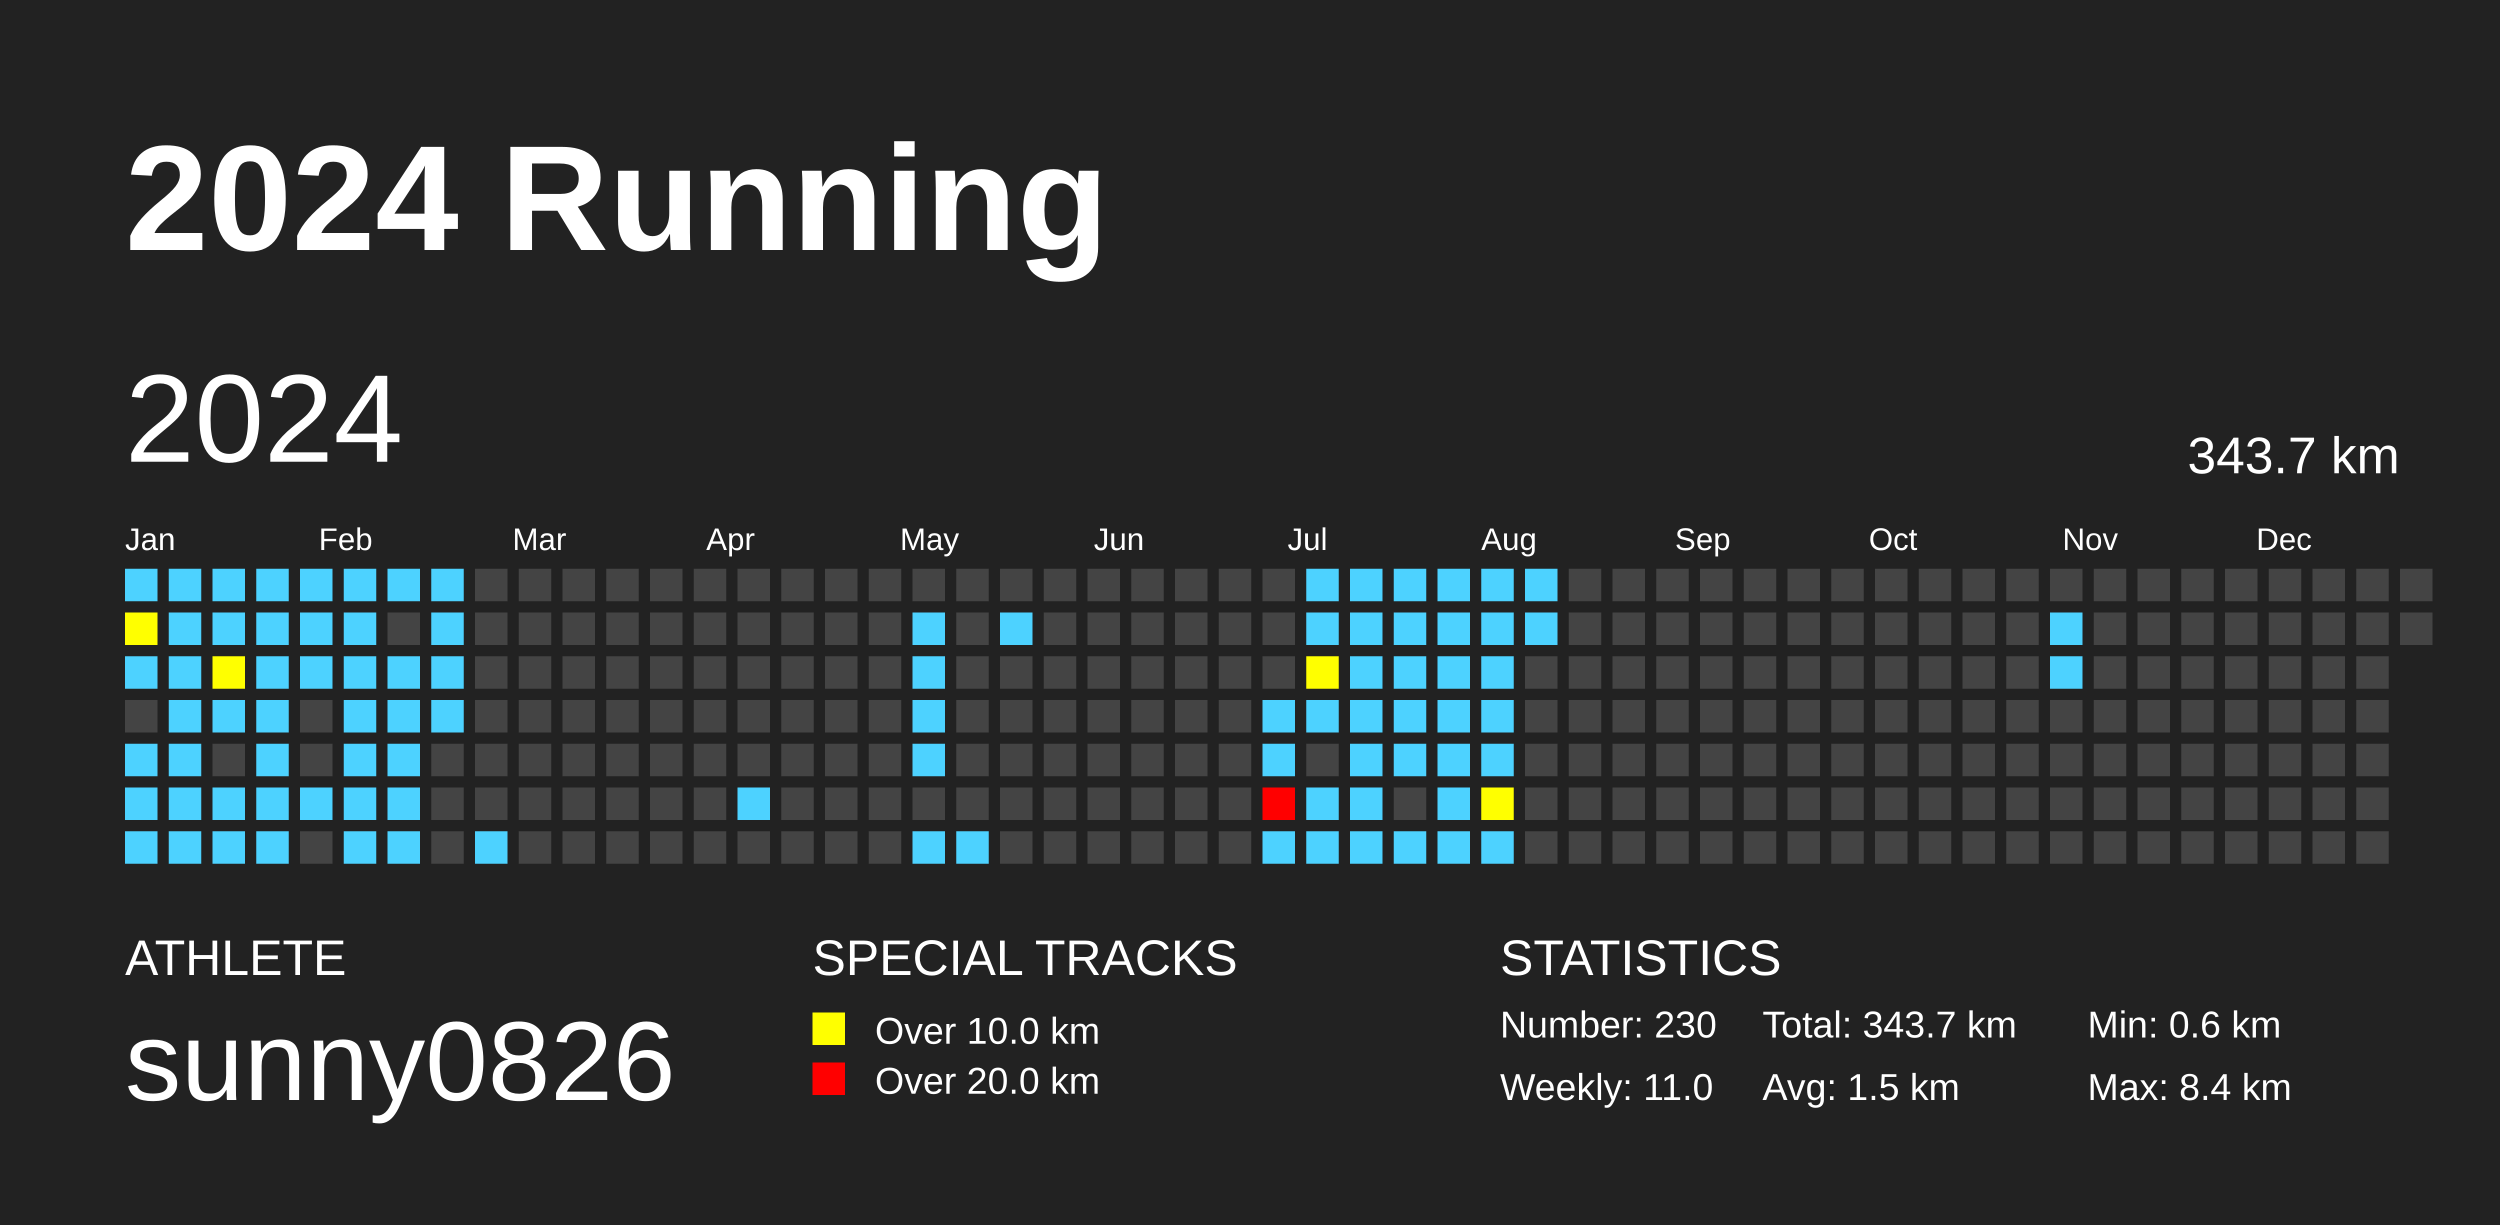
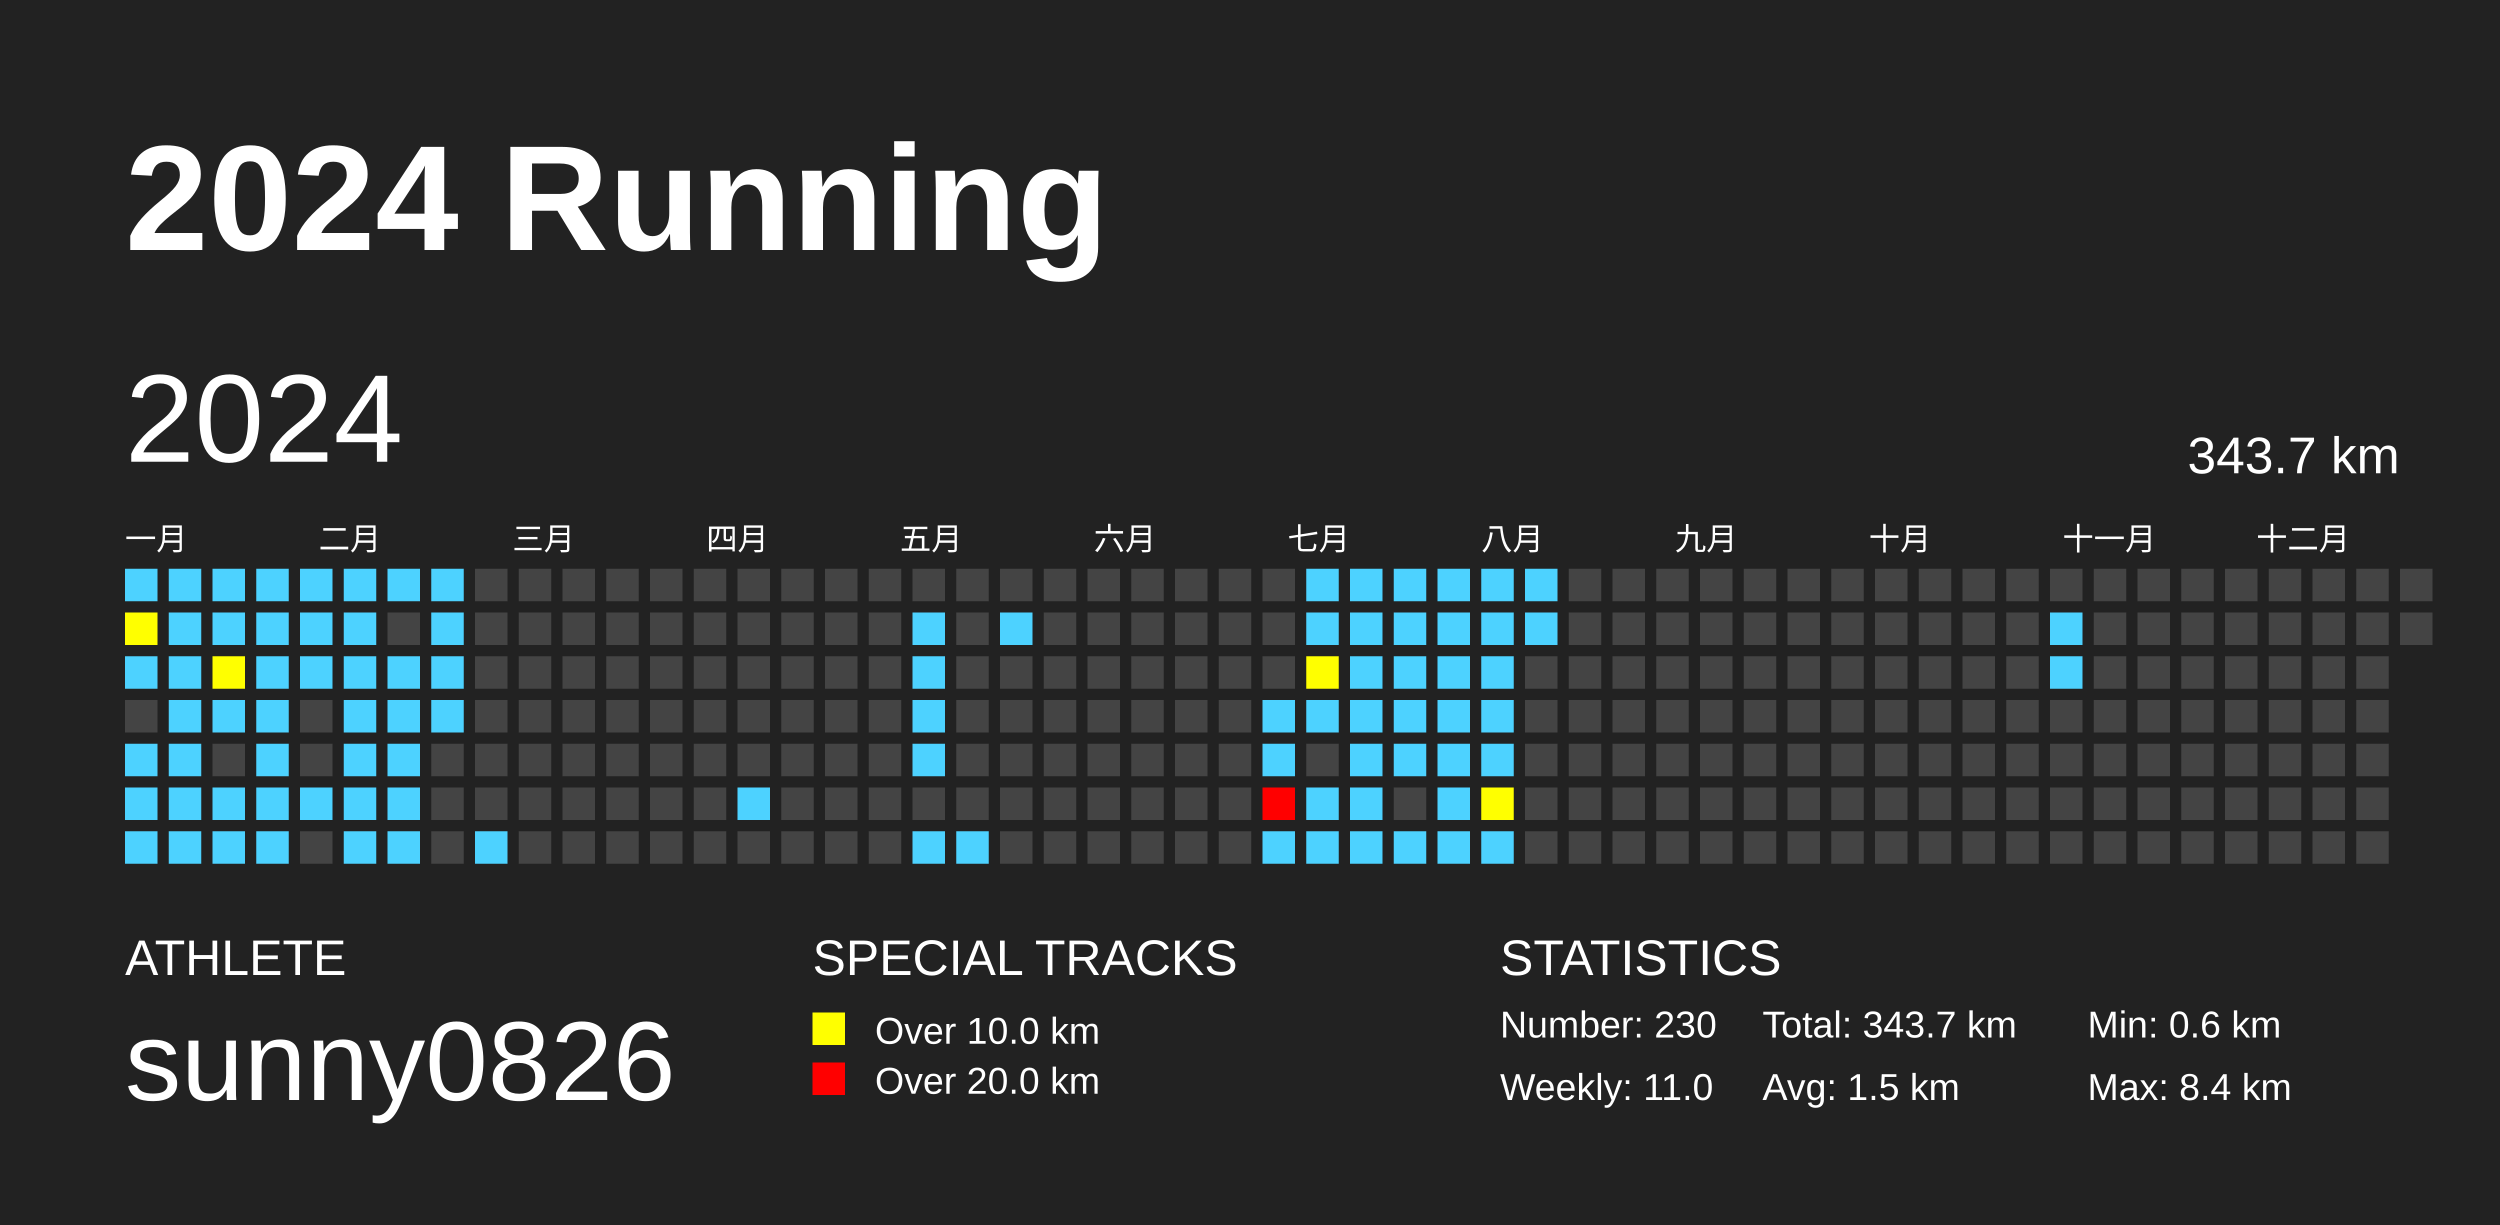
<svg xmlns="http://www.w3.org/2000/svg" baseProfile="full" height="98mm" version="1.1" viewBox="0,0,200,98" width="200mm">
  <defs />
  <rect fill="#222222" height="98" width="200" x="0" y="0" />
  <text fill="#FFFFFF" style="font-size:12px; font-family:Arial; font-weight:bold;" x="10" y="20">2024 Running</text>
  <text fill="#FFFFFF" style="font-size:4px; font-family:Arial" x="10" y="78">ATHLETE</text>
  <text fill="#FFFFFF" style="font-size:9px; font-family:Arial" x="10" y="88">sunny0826</text>
  <text fill="#FFFFFF" style="font-size:4px; font-family:Arial" x="65" y="78">SPECIAL TRACKS</text>
  <rect fill="yellow" height="2.6" width="2.6" x="65" y="81" />
  <text fill="#FFFFFF" style="font-size:3px; font-family:Arial" x="70" y="83.5">Over 10.0 km</text>
  <rect fill="red" height="2.6" width="2.6" x="65" y="85" />
  <text fill="#FFFFFF" style="font-size:3px; font-family:Arial" x="70" y="87.5">Over 20.0 km</text>
  <text fill="#FFFFFF" style="font-size:4px; font-family:Arial" x="120" y="78">STATISTICS</text>
  <text fill="#FFFFFF" style="font-size:3px; font-family:Arial" x="120" y="83">Number: 230</text>
  <text fill="#FFFFFF" style="font-size:3px; font-family:Arial" x="120" y="88">Weekly: 11.0</text>
  <text fill="#FFFFFF" style="font-size:3px; font-family:Arial" x="141" y="83">Total: 343.7 km</text>
  <text fill="#FFFFFF" style="font-size:3px; font-family:Arial" x="141" y="88">Avg: 1.5 km</text>
  <text fill="#FFFFFF" style="font-size:3px; font-family:Arial" x="167" y="83">Min: 0.6 km</text>
  <text fill="#FFFFFF" style="font-size:3px; font-family:Arial" x="167" y="88">Max: 8.4 km</text>
  <text dominant-baseline="hanging" fill="#FFFFFF" style="font-size:10.0px; font-family:Arial;" x="10" y="30">2024</text>
  <text dominant-baseline="hanging" fill="#FFFFFF" style="font-size:4.125px; font-family:Arial;" x="175" y="35">343.7 km</text>
-   <text fill="#FFFFFF" style="font-size:2.5px; font-family:Arial" x="10.0" y="44">Jan</text>
-   <text fill="#FFFFFF" style="font-size:2.5px; font-family:Arial" x="25.5" y="44">Feb</text>
-   <text fill="#FFFFFF" style="font-size:2.5px; font-family:Arial" x="41.0" y="44">Mar</text>
-   <text fill="#FFFFFF" style="font-size:2.5px; font-family:Arial" x="56.5" y="44">Apr</text>
-   <text fill="#FFFFFF" style="font-size:2.5px; font-family:Arial" x="72.0" y="44">May</text>
-   <text fill="#FFFFFF" style="font-size:2.5px; font-family:Arial" x="87.5" y="44">Jun</text>
-   <text fill="#FFFFFF" style="font-size:2.5px; font-family:Arial" x="103.0" y="44">Jul</text>
-   <text fill="#FFFFFF" style="font-size:2.5px; font-family:Arial" x="118.5" y="44">Aug</text>
-   <text fill="#FFFFFF" style="font-size:2.5px; font-family:Arial" x="134.0" y="44">Sep</text>
-   <text fill="#FFFFFF" style="font-size:2.5px; font-family:Arial" x="149.5" y="44">Oct</text>
-   <text fill="#FFFFFF" style="font-size:2.5px; font-family:Arial" x="165.0" y="44">Nov</text>
-   <text fill="#FFFFFF" style="font-size:2.5px; font-family:Arial" x="180.5" y="44">Dec</text>
+   <text fill="#FFFFFF" style="font-size:2.5px; font-family:Arial" x="10.0" y="44">一月</text>
+   <text fill="#FFFFFF" style="font-size:2.5px; font-family:Arial" x="25.5" y="44">二月</text>
+   <text fill="#FFFFFF" style="font-size:2.5px; font-family:Arial" x="41.0" y="44">三月</text>
+   <text fill="#FFFFFF" style="font-size:2.5px; font-family:Arial" x="56.5" y="44">四月</text>
+   <text fill="#FFFFFF" style="font-size:2.5px; font-family:Arial" x="72.0" y="44">五月</text>
+   <text fill="#FFFFFF" style="font-size:2.5px; font-family:Arial" x="87.5" y="44">六月</text>
+   <text fill="#FFFFFF" style="font-size:2.5px; font-family:Arial" x="103.0" y="44">七月</text>
+   <text fill="#FFFFFF" style="font-size:2.5px; font-family:Arial" x="118.5" y="44">八月</text>
+   <text fill="#FFFFFF" style="font-size:2.5px; font-family:Arial" x="134.0" y="44">九月</text>
+   <text fill="#FFFFFF" style="font-size:2.5px; font-family:Arial" x="149.5" y="44">十月</text>
+   <text fill="#FFFFFF" style="font-size:2.5px; font-family:Arial" x="165.0" y="44">十一月</text>
+   <text fill="#FFFFFF" style="font-size:2.5px; font-family:Arial" x="180.5" y="44">十二月</text>
  <rect fill="#4DD2FF" height="2.6" width="2.6" x="10.0" y="45.5" />
  <rect fill="yellow" height="2.6" width="2.6" x="10.0" y="49.0" />
  <rect fill="#4DD2FF" height="2.6" width="2.6" x="10.0" y="52.5" />
  <rect fill="#444444" height="2.6" width="2.6" x="10.0" y="56.0" />
  <rect fill="#4DD2FF" height="2.6" width="2.6" x="10.0" y="59.5" />
  <rect fill="#4DD2FF" height="2.6" width="2.6" x="10.0" y="63.0" />
  <rect fill="#4DD2FF" height="2.6" width="2.6" x="10.0" y="66.5" />
  <rect fill="#4DD2FF" height="2.6" width="2.6" x="13.5" y="45.5" />
  <rect fill="#4DD2FF" height="2.6" width="2.6" x="13.5" y="49.0" />
  <rect fill="#4DD2FF" height="2.6" width="2.6" x="13.5" y="52.5" />
  <rect fill="#4DD2FF" height="2.6" width="2.6" x="13.5" y="56.0" />
  <rect fill="#4DD2FF" height="2.6" width="2.6" x="13.5" y="59.5" />
  <rect fill="#4DD2FF" height="2.6" width="2.6" x="13.5" y="63.0" />
  <rect fill="#4DD2FF" height="2.6" width="2.6" x="13.5" y="66.5" />
  <rect fill="#4DD2FF" height="2.6" width="2.6" x="17.0" y="45.5" />
  <rect fill="#4DD2FF" height="2.6" width="2.6" x="17.0" y="49.0" />
  <rect fill="yellow" height="2.6" width="2.6" x="17.0" y="52.5" />
  <rect fill="#4DD2FF" height="2.6" width="2.6" x="17.0" y="56.0" />
  <rect fill="#444444" height="2.6" width="2.6" x="17.0" y="59.5" />
  <rect fill="#4DD2FF" height="2.6" width="2.6" x="17.0" y="63.0" />
  <rect fill="#4DD2FF" height="2.6" width="2.6" x="17.0" y="66.5" />
  <rect fill="#4DD2FF" height="2.6" width="2.6" x="20.5" y="45.5" />
  <rect fill="#4DD2FF" height="2.6" width="2.6" x="20.5" y="49.0" />
  <rect fill="#4DD2FF" height="2.6" width="2.6" x="20.5" y="52.5" />
  <rect fill="#4DD2FF" height="2.6" width="2.6" x="20.5" y="56.0" />
  <rect fill="#4DD2FF" height="2.6" width="2.6" x="20.5" y="59.5" />
  <rect fill="#4DD2FF" height="2.6" width="2.6" x="20.5" y="63.0" />
  <rect fill="#4DD2FF" height="2.6" width="2.6" x="20.5" y="66.5" />
  <rect fill="#4DD2FF" height="2.6" width="2.6" x="24.0" y="45.5" />
  <rect fill="#4DD2FF" height="2.6" width="2.6" x="24.0" y="49.0" />
  <rect fill="#4DD2FF" height="2.6" width="2.6" x="24.0" y="52.5" />
  <rect fill="#444444" height="2.6" width="2.6" x="24.0" y="56.0" />
  <rect fill="#444444" height="2.6" width="2.6" x="24.0" y="59.5" />
  <rect fill="#4DD2FF" height="2.6" width="2.6" x="24.0" y="63.0" />
  <rect fill="#444444" height="2.6" width="2.6" x="24.0" y="66.5" />
  <rect fill="#4DD2FF" height="2.6" width="2.6" x="27.5" y="45.5" />
  <rect fill="#4DD2FF" height="2.6" width="2.6" x="27.5" y="49.0" />
  <rect fill="#4DD2FF" height="2.6" width="2.6" x="27.5" y="52.5" />
  <rect fill="#4DD2FF" height="2.6" width="2.6" x="27.5" y="56.0" />
  <rect fill="#4DD2FF" height="2.6" width="2.6" x="27.5" y="59.5" />
  <rect fill="#4DD2FF" height="2.6" width="2.6" x="27.5" y="63.0" />
  <rect fill="#4DD2FF" height="2.6" width="2.6" x="27.5" y="66.5" />
  <rect fill="#4DD2FF" height="2.6" width="2.6" x="31.0" y="45.5" />
  <rect fill="#444444" height="2.6" width="2.6" x="31.0" y="49.0" />
  <rect fill="#4DD2FF" height="2.6" width="2.6" x="31.0" y="52.5" />
  <rect fill="#4DD2FF" height="2.6" width="2.6" x="31.0" y="56.0" />
  <rect fill="#4DD2FF" height="2.6" width="2.6" x="31.0" y="59.5" />
  <rect fill="#4DD2FF" height="2.6" width="2.6" x="31.0" y="63.0" />
  <rect fill="#4DD2FF" height="2.6" width="2.6" x="31.0" y="66.5" />
  <rect fill="#4DD2FF" height="2.6" width="2.6" x="34.5" y="45.5" />
  <rect fill="#4DD2FF" height="2.6" width="2.6" x="34.5" y="49.0" />
  <rect fill="#4DD2FF" height="2.6" width="2.6" x="34.5" y="52.5" />
  <rect fill="#4DD2FF" height="2.6" width="2.6" x="34.5" y="56.0" />
  <rect fill="#444444" height="2.6" width="2.6" x="34.5" y="59.5" />
  <rect fill="#444444" height="2.6" width="2.6" x="34.5" y="63.0" />
  <rect fill="#444444" height="2.6" width="2.6" x="34.5" y="66.5" />
  <rect fill="#444444" height="2.6" width="2.6" x="38.0" y="45.5" />
  <rect fill="#444444" height="2.6" width="2.6" x="38.0" y="49.0" />
  <rect fill="#444444" height="2.6" width="2.6" x="38.0" y="52.5" />
  <rect fill="#444444" height="2.6" width="2.6" x="38.0" y="56.0" />
  <rect fill="#444444" height="2.6" width="2.6" x="38.0" y="59.5" />
  <rect fill="#444444" height="2.6" width="2.6" x="38.0" y="63.0" />
  <rect fill="#4DD2FF" height="2.6" width="2.6" x="38.0" y="66.5" />
  <rect fill="#444444" height="2.6" width="2.6" x="41.5" y="45.5" />
  <rect fill="#444444" height="2.6" width="2.6" x="41.5" y="49.0" />
  <rect fill="#444444" height="2.6" width="2.6" x="41.5" y="52.5" />
  <rect fill="#444444" height="2.6" width="2.6" x="41.5" y="56.0" />
  <rect fill="#444444" height="2.6" width="2.6" x="41.5" y="59.5" />
  <rect fill="#444444" height="2.6" width="2.6" x="41.5" y="63.0" />
  <rect fill="#444444" height="2.6" width="2.6" x="41.5" y="66.5" />
  <rect fill="#444444" height="2.6" width="2.6" x="45.0" y="45.5" />
  <rect fill="#444444" height="2.6" width="2.6" x="45.0" y="49.0" />
  <rect fill="#444444" height="2.6" width="2.6" x="45.0" y="52.5" />
  <rect fill="#444444" height="2.6" width="2.6" x="45.0" y="56.0" />
  <rect fill="#444444" height="2.6" width="2.6" x="45.0" y="59.5" />
  <rect fill="#444444" height="2.6" width="2.6" x="45.0" y="63.0" />
  <rect fill="#444444" height="2.6" width="2.6" x="45.0" y="66.5" />
  <rect fill="#444444" height="2.6" width="2.6" x="48.5" y="45.5" />
  <rect fill="#444444" height="2.6" width="2.6" x="48.5" y="49.0" />
  <rect fill="#444444" height="2.6" width="2.6" x="48.5" y="52.5" />
  <rect fill="#444444" height="2.6" width="2.6" x="48.5" y="56.0" />
  <rect fill="#444444" height="2.6" width="2.6" x="48.5" y="59.5" />
  <rect fill="#444444" height="2.6" width="2.6" x="48.5" y="63.0" />
  <rect fill="#444444" height="2.6" width="2.6" x="48.5" y="66.5" />
  <rect fill="#444444" height="2.6" width="2.6" x="52.0" y="45.5" />
  <rect fill="#444444" height="2.6" width="2.6" x="52.0" y="49.0" />
  <rect fill="#444444" height="2.6" width="2.6" x="52.0" y="52.5" />
  <rect fill="#444444" height="2.6" width="2.6" x="52.0" y="56.0" />
  <rect fill="#444444" height="2.6" width="2.6" x="52.0" y="59.5" />
  <rect fill="#444444" height="2.6" width="2.6" x="52.0" y="63.0" />
  <rect fill="#444444" height="2.6" width="2.6" x="52.0" y="66.5" />
  <rect fill="#444444" height="2.6" width="2.6" x="55.5" y="45.5" />
  <rect fill="#444444" height="2.6" width="2.6" x="55.5" y="49.0" />
  <rect fill="#444444" height="2.6" width="2.6" x="55.5" y="52.5" />
  <rect fill="#444444" height="2.6" width="2.6" x="55.5" y="56.0" />
  <rect fill="#444444" height="2.6" width="2.6" x="55.5" y="59.5" />
  <rect fill="#444444" height="2.6" width="2.6" x="55.5" y="63.0" />
  <rect fill="#444444" height="2.6" width="2.6" x="55.5" y="66.5" />
  <rect fill="#444444" height="2.6" width="2.6" x="59.0" y="45.5" />
  <rect fill="#444444" height="2.6" width="2.6" x="59.0" y="49.0" />
  <rect fill="#444444" height="2.6" width="2.6" x="59.0" y="52.5" />
  <rect fill="#444444" height="2.6" width="2.6" x="59.0" y="56.0" />
  <rect fill="#444444" height="2.6" width="2.6" x="59.0" y="59.5" />
  <rect fill="#4DD2FF" height="2.6" width="2.6" x="59.0" y="63.0" />
  <rect fill="#444444" height="2.6" width="2.6" x="59.0" y="66.5" />
  <rect fill="#444444" height="2.6" width="2.6" x="62.5" y="45.5" />
  <rect fill="#444444" height="2.6" width="2.6" x="62.5" y="49.0" />
  <rect fill="#444444" height="2.6" width="2.6" x="62.5" y="52.5" />
  <rect fill="#444444" height="2.6" width="2.6" x="62.5" y="56.0" />
  <rect fill="#444444" height="2.6" width="2.6" x="62.5" y="59.5" />
  <rect fill="#444444" height="2.6" width="2.6" x="62.5" y="63.0" />
  <rect fill="#444444" height="2.6" width="2.6" x="62.5" y="66.5" />
  <rect fill="#444444" height="2.6" width="2.6" x="66.0" y="45.5" />
  <rect fill="#444444" height="2.6" width="2.6" x="66.0" y="49.0" />
  <rect fill="#444444" height="2.6" width="2.6" x="66.0" y="52.5" />
  <rect fill="#444444" height="2.6" width="2.6" x="66.0" y="56.0" />
  <rect fill="#444444" height="2.6" width="2.6" x="66.0" y="59.5" />
  <rect fill="#444444" height="2.6" width="2.6" x="66.0" y="63.0" />
  <rect fill="#444444" height="2.6" width="2.6" x="66.0" y="66.5" />
  <rect fill="#444444" height="2.6" width="2.6" x="69.5" y="45.5" />
  <rect fill="#444444" height="2.6" width="2.6" x="69.5" y="49.0" />
  <rect fill="#444444" height="2.6" width="2.6" x="69.5" y="52.5" />
  <rect fill="#444444" height="2.6" width="2.6" x="69.5" y="56.0" />
  <rect fill="#444444" height="2.6" width="2.6" x="69.5" y="59.5" />
  <rect fill="#444444" height="2.6" width="2.6" x="69.5" y="63.0" />
  <rect fill="#444444" height="2.6" width="2.6" x="69.5" y="66.5" />
  <rect fill="#444444" height="2.6" width="2.6" x="73.0" y="45.5" />
  <rect fill="#4DD2FF" height="2.6" width="2.6" x="73.0" y="49.0" />
  <rect fill="#4DD2FF" height="2.6" width="2.6" x="73.0" y="52.5" />
  <rect fill="#4DD2FF" height="2.6" width="2.6" x="73.0" y="56.0" />
  <rect fill="#4DD2FF" height="2.6" width="2.6" x="73.0" y="59.5" />
  <rect fill="#444444" height="2.6" width="2.6" x="73.0" y="63.0" />
  <rect fill="#4DD2FF" height="2.6" width="2.6" x="73.0" y="66.5" />
  <rect fill="#444444" height="2.6" width="2.6" x="76.5" y="45.5" />
  <rect fill="#444444" height="2.6" width="2.6" x="76.5" y="49.0" />
  <rect fill="#444444" height="2.6" width="2.6" x="76.5" y="52.5" />
  <rect fill="#444444" height="2.6" width="2.6" x="76.5" y="56.0" />
  <rect fill="#444444" height="2.6" width="2.6" x="76.5" y="59.5" />
  <rect fill="#444444" height="2.6" width="2.6" x="76.5" y="63.0" />
  <rect fill="#4DD2FF" height="2.6" width="2.6" x="76.5" y="66.5" />
  <rect fill="#444444" height="2.6" width="2.6" x="80.0" y="45.5" />
  <rect fill="#4DD2FF" height="2.6" width="2.6" x="80.0" y="49.0" />
  <rect fill="#444444" height="2.6" width="2.6" x="80.0" y="52.5" />
  <rect fill="#444444" height="2.6" width="2.6" x="80.0" y="56.0" />
  <rect fill="#444444" height="2.6" width="2.6" x="80.0" y="59.5" />
  <rect fill="#444444" height="2.6" width="2.6" x="80.0" y="63.0" />
  <rect fill="#444444" height="2.6" width="2.6" x="80.0" y="66.5" />
  <rect fill="#444444" height="2.6" width="2.6" x="83.5" y="45.5" />
  <rect fill="#444444" height="2.6" width="2.6" x="83.5" y="49.0" />
  <rect fill="#444444" height="2.6" width="2.6" x="83.5" y="52.5" />
  <rect fill="#444444" height="2.6" width="2.6" x="83.5" y="56.0" />
  <rect fill="#444444" height="2.6" width="2.6" x="83.5" y="59.5" />
  <rect fill="#444444" height="2.6" width="2.6" x="83.5" y="63.0" />
  <rect fill="#444444" height="2.6" width="2.6" x="83.5" y="66.5" />
  <rect fill="#444444" height="2.6" width="2.6" x="87.0" y="45.5" />
  <rect fill="#444444" height="2.6" width="2.6" x="87.0" y="49.0" />
  <rect fill="#444444" height="2.6" width="2.6" x="87.0" y="52.5" />
  <rect fill="#444444" height="2.6" width="2.6" x="87.0" y="56.0" />
  <rect fill="#444444" height="2.6" width="2.6" x="87.0" y="59.5" />
  <rect fill="#444444" height="2.6" width="2.6" x="87.0" y="63.0" />
  <rect fill="#444444" height="2.6" width="2.6" x="87.0" y="66.5" />
  <rect fill="#444444" height="2.6" width="2.6" x="90.5" y="45.5" />
  <rect fill="#444444" height="2.6" width="2.6" x="90.5" y="49.0" />
  <rect fill="#444444" height="2.6" width="2.6" x="90.5" y="52.5" />
  <rect fill="#444444" height="2.6" width="2.6" x="90.5" y="56.0" />
  <rect fill="#444444" height="2.6" width="2.6" x="90.5" y="59.5" />
  <rect fill="#444444" height="2.6" width="2.6" x="90.5" y="63.0" />
  <rect fill="#444444" height="2.6" width="2.6" x="90.5" y="66.5" />
  <rect fill="#444444" height="2.6" width="2.6" x="94.0" y="45.5" />
  <rect fill="#444444" height="2.6" width="2.6" x="94.0" y="49.0" />
  <rect fill="#444444" height="2.6" width="2.6" x="94.0" y="52.5" />
  <rect fill="#444444" height="2.6" width="2.6" x="94.0" y="56.0" />
  <rect fill="#444444" height="2.6" width="2.6" x="94.0" y="59.5" />
  <rect fill="#444444" height="2.6" width="2.6" x="94.0" y="63.0" />
  <rect fill="#444444" height="2.6" width="2.6" x="94.0" y="66.5" />
  <rect fill="#444444" height="2.6" width="2.6" x="97.5" y="45.5" />
  <rect fill="#444444" height="2.6" width="2.6" x="97.5" y="49.0" />
  <rect fill="#444444" height="2.6" width="2.6" x="97.5" y="52.5" />
  <rect fill="#444444" height="2.6" width="2.6" x="97.5" y="56.0" />
  <rect fill="#444444" height="2.6" width="2.6" x="97.5" y="59.5" />
  <rect fill="#444444" height="2.6" width="2.6" x="97.5" y="63.0" />
  <rect fill="#444444" height="2.6" width="2.6" x="97.5" y="66.5" />
  <rect fill="#444444" height="2.6" width="2.6" x="101.0" y="45.5" />
  <rect fill="#444444" height="2.6" width="2.6" x="101.0" y="49.0" />
  <rect fill="#444444" height="2.6" width="2.6" x="101.0" y="52.5" />
  <rect fill="#4DD2FF" height="2.6" width="2.6" x="101.0" y="56.0" />
  <rect fill="#4DD2FF" height="2.6" width="2.6" x="101.0" y="59.5" />
  <rect fill="red" height="2.6" width="2.6" x="101.0" y="63.0" />
  <rect fill="#4DD2FF" height="2.6" width="2.6" x="101.0" y="66.5" />
  <rect fill="#4DD2FF" height="2.6" width="2.6" x="104.5" y="45.5" />
  <rect fill="#4DD2FF" height="2.6" width="2.6" x="104.5" y="49.0" />
  <rect fill="yellow" height="2.6" width="2.6" x="104.5" y="52.5" />
  <rect fill="#4DD2FF" height="2.6" width="2.6" x="104.5" y="56.0" />
  <rect fill="#444444" height="2.6" width="2.6" x="104.5" y="59.5" />
  <rect fill="#4DD2FF" height="2.6" width="2.6" x="104.5" y="63.0" />
  <rect fill="#4DD2FF" height="2.6" width="2.6" x="104.5" y="66.5" />
  <rect fill="#4DD2FF" height="2.6" width="2.6" x="108.0" y="45.5" />
  <rect fill="#4DD2FF" height="2.6" width="2.6" x="108.0" y="49.0" />
  <rect fill="#4DD2FF" height="2.6" width="2.6" x="108.0" y="52.5" />
  <rect fill="#4DD2FF" height="2.6" width="2.6" x="108.0" y="56.0" />
  <rect fill="#4DD2FF" height="2.6" width="2.6" x="108.0" y="59.5" />
  <rect fill="#4DD2FF" height="2.6" width="2.6" x="108.0" y="63.0" />
  <rect fill="#4DD2FF" height="2.6" width="2.6" x="108.0" y="66.5" />
  <rect fill="#4DD2FF" height="2.6" width="2.6" x="111.5" y="45.5" />
  <rect fill="#4DD2FF" height="2.6" width="2.6" x="111.5" y="49.0" />
  <rect fill="#4DD2FF" height="2.6" width="2.6" x="111.5" y="52.5" />
  <rect fill="#4DD2FF" height="2.6" width="2.6" x="111.5" y="56.0" />
  <rect fill="#4DD2FF" height="2.6" width="2.6" x="111.5" y="59.5" />
  <rect fill="#444444" height="2.6" width="2.6" x="111.5" y="63.0" />
  <rect fill="#4DD2FF" height="2.6" width="2.6" x="111.5" y="66.5" />
  <rect fill="#4DD2FF" height="2.6" width="2.6" x="115.0" y="45.5" />
  <rect fill="#4DD2FF" height="2.6" width="2.6" x="115.0" y="49.0" />
  <rect fill="#4DD2FF" height="2.6" width="2.6" x="115.0" y="52.5" />
  <rect fill="#4DD2FF" height="2.6" width="2.6" x="115.0" y="56.0" />
  <rect fill="#4DD2FF" height="2.6" width="2.6" x="115.0" y="59.5" />
  <rect fill="#4DD2FF" height="2.6" width="2.6" x="115.0" y="63.0" />
  <rect fill="#4DD2FF" height="2.6" width="2.6" x="115.0" y="66.5" />
  <rect fill="#4DD2FF" height="2.6" width="2.6" x="118.5" y="45.5" />
  <rect fill="#4DD2FF" height="2.6" width="2.6" x="118.5" y="49.0" />
  <rect fill="#4DD2FF" height="2.6" width="2.6" x="118.5" y="52.5" />
  <rect fill="#4DD2FF" height="2.6" width="2.6" x="118.5" y="56.0" />
  <rect fill="#4DD2FF" height="2.6" width="2.6" x="118.5" y="59.5" />
  <rect fill="yellow" height="2.6" width="2.6" x="118.5" y="63.0" />
  <rect fill="#4DD2FF" height="2.6" width="2.6" x="118.5" y="66.5" />
  <rect fill="#4DD2FF" height="2.6" width="2.6" x="122.0" y="45.5" />
  <rect fill="#4DD2FF" height="2.6" width="2.6" x="122.0" y="49.0" />
  <rect fill="#444444" height="2.6" width="2.6" x="122.0" y="52.5" />
  <rect fill="#444444" height="2.6" width="2.6" x="122.0" y="56.0" />
  <rect fill="#444444" height="2.6" width="2.6" x="122.0" y="59.5" />
  <rect fill="#444444" height="2.6" width="2.6" x="122.0" y="63.0" />
  <rect fill="#444444" height="2.6" width="2.6" x="122.0" y="66.5" />
  <rect fill="#444444" height="2.6" width="2.6" x="125.5" y="45.5" />
  <rect fill="#444444" height="2.6" width="2.6" x="125.5" y="49.0" />
  <rect fill="#444444" height="2.6" width="2.6" x="125.5" y="52.5" />
  <rect fill="#444444" height="2.6" width="2.6" x="125.5" y="56.0" />
  <rect fill="#444444" height="2.6" width="2.6" x="125.5" y="59.5" />
  <rect fill="#444444" height="2.6" width="2.6" x="125.5" y="63.0" />
  <rect fill="#444444" height="2.6" width="2.6" x="125.5" y="66.5" />
  <rect fill="#444444" height="2.6" width="2.6" x="129.0" y="45.5" />
  <rect fill="#444444" height="2.6" width="2.6" x="129.0" y="49.0" />
  <rect fill="#444444" height="2.6" width="2.6" x="129.0" y="52.5" />
  <rect fill="#444444" height="2.6" width="2.6" x="129.0" y="56.0" />
  <rect fill="#444444" height="2.6" width="2.6" x="129.0" y="59.5" />
  <rect fill="#444444" height="2.6" width="2.6" x="129.0" y="63.0" />
  <rect fill="#444444" height="2.6" width="2.6" x="129.0" y="66.5" />
  <rect fill="#444444" height="2.6" width="2.6" x="132.5" y="45.5" />
  <rect fill="#444444" height="2.6" width="2.6" x="132.5" y="49.0" />
  <rect fill="#444444" height="2.6" width="2.6" x="132.5" y="52.5" />
  <rect fill="#444444" height="2.6" width="2.6" x="132.5" y="56.0" />
  <rect fill="#444444" height="2.6" width="2.6" x="132.5" y="59.5" />
  <rect fill="#444444" height="2.6" width="2.6" x="132.5" y="63.0" />
  <rect fill="#444444" height="2.6" width="2.6" x="132.5" y="66.5" />
  <rect fill="#444444" height="2.6" width="2.6" x="136.0" y="45.5" />
  <rect fill="#444444" height="2.6" width="2.6" x="136.0" y="49.0" />
  <rect fill="#444444" height="2.6" width="2.6" x="136.0" y="52.5" />
  <rect fill="#444444" height="2.6" width="2.6" x="136.0" y="56.0" />
  <rect fill="#444444" height="2.6" width="2.6" x="136.0" y="59.5" />
  <rect fill="#444444" height="2.6" width="2.6" x="136.0" y="63.0" />
  <rect fill="#444444" height="2.6" width="2.6" x="136.0" y="66.5" />
  <rect fill="#444444" height="2.6" width="2.6" x="139.5" y="45.5" />
  <rect fill="#444444" height="2.6" width="2.6" x="139.5" y="49.0" />
  <rect fill="#444444" height="2.6" width="2.6" x="139.5" y="52.5" />
  <rect fill="#444444" height="2.6" width="2.6" x="139.5" y="56.0" />
  <rect fill="#444444" height="2.6" width="2.6" x="139.5" y="59.5" />
  <rect fill="#444444" height="2.6" width="2.6" x="139.5" y="63.0" />
  <rect fill="#444444" height="2.6" width="2.6" x="139.5" y="66.5" />
  <rect fill="#444444" height="2.6" width="2.6" x="143.0" y="45.5" />
  <rect fill="#444444" height="2.6" width="2.6" x="143.0" y="49.0" />
  <rect fill="#444444" height="2.6" width="2.6" x="143.0" y="52.5" />
  <rect fill="#444444" height="2.6" width="2.6" x="143.0" y="56.0" />
  <rect fill="#444444" height="2.6" width="2.6" x="143.0" y="59.5" />
  <rect fill="#444444" height="2.6" width="2.6" x="143.0" y="63.0" />
  <rect fill="#444444" height="2.6" width="2.6" x="143.0" y="66.5" />
  <rect fill="#444444" height="2.6" width="2.6" x="146.5" y="45.5" />
  <rect fill="#444444" height="2.6" width="2.6" x="146.5" y="49.0" />
  <rect fill="#444444" height="2.6" width="2.6" x="146.5" y="52.5" />
  <rect fill="#444444" height="2.6" width="2.6" x="146.5" y="56.0" />
  <rect fill="#444444" height="2.6" width="2.6" x="146.5" y="59.5" />
  <rect fill="#444444" height="2.6" width="2.6" x="146.5" y="63.0" />
  <rect fill="#444444" height="2.6" width="2.6" x="146.5" y="66.5" />
  <rect fill="#444444" height="2.6" width="2.6" x="150.0" y="45.5" />
  <rect fill="#444444" height="2.6" width="2.6" x="150.0" y="49.0" />
  <rect fill="#444444" height="2.6" width="2.6" x="150.0" y="52.5" />
  <rect fill="#444444" height="2.6" width="2.6" x="150.0" y="56.0" />
  <rect fill="#444444" height="2.6" width="2.6" x="150.0" y="59.5" />
  <rect fill="#444444" height="2.6" width="2.6" x="150.0" y="63.0" />
  <rect fill="#444444" height="2.6" width="2.6" x="150.0" y="66.5" />
  <rect fill="#444444" height="2.6" width="2.6" x="153.5" y="45.5" />
  <rect fill="#444444" height="2.6" width="2.6" x="153.5" y="49.0" />
  <rect fill="#444444" height="2.6" width="2.6" x="153.5" y="52.5" />
  <rect fill="#444444" height="2.6" width="2.6" x="153.5" y="56.0" />
  <rect fill="#444444" height="2.6" width="2.6" x="153.5" y="59.5" />
  <rect fill="#444444" height="2.6" width="2.6" x="153.5" y="63.0" />
  <rect fill="#444444" height="2.6" width="2.6" x="153.5" y="66.5" />
  <rect fill="#444444" height="2.6" width="2.6" x="157.0" y="45.5" />
  <rect fill="#444444" height="2.6" width="2.6" x="157.0" y="49.0" />
  <rect fill="#444444" height="2.6" width="2.6" x="157.0" y="52.5" />
  <rect fill="#444444" height="2.6" width="2.6" x="157.0" y="56.0" />
  <rect fill="#444444" height="2.6" width="2.6" x="157.0" y="59.5" />
  <rect fill="#444444" height="2.6" width="2.6" x="157.0" y="63.0" />
  <rect fill="#444444" height="2.6" width="2.6" x="157.0" y="66.5" />
  <rect fill="#444444" height="2.6" width="2.6" x="160.5" y="45.5" />
  <rect fill="#444444" height="2.6" width="2.6" x="160.5" y="49.0" />
  <rect fill="#444444" height="2.6" width="2.6" x="160.5" y="52.5" />
  <rect fill="#444444" height="2.6" width="2.6" x="160.5" y="56.0" />
  <rect fill="#444444" height="2.6" width="2.6" x="160.5" y="59.5" />
  <rect fill="#444444" height="2.6" width="2.6" x="160.5" y="63.0" />
  <rect fill="#444444" height="2.6" width="2.6" x="160.5" y="66.5" />
  <rect fill="#444444" height="2.6" width="2.6" x="164.0" y="45.5" />
  <rect fill="#4DD2FF" height="2.6" width="2.6" x="164.0" y="49.0" />
  <rect fill="#4DD2FF" height="2.6" width="2.6" x="164.0" y="52.5" />
  <rect fill="#444444" height="2.6" width="2.6" x="164.0" y="56.0" />
  <rect fill="#444444" height="2.6" width="2.6" x="164.0" y="59.5" />
  <rect fill="#444444" height="2.6" width="2.6" x="164.0" y="63.0" />
  <rect fill="#444444" height="2.6" width="2.6" x="164.0" y="66.5" />
  <rect fill="#444444" height="2.6" width="2.6" x="167.5" y="45.5" />
  <rect fill="#444444" height="2.6" width="2.6" x="167.5" y="49.0" />
  <rect fill="#444444" height="2.6" width="2.6" x="167.5" y="52.5" />
  <rect fill="#444444" height="2.6" width="2.6" x="167.5" y="56.0" />
  <rect fill="#444444" height="2.6" width="2.6" x="167.5" y="59.5" />
  <rect fill="#444444" height="2.6" width="2.6" x="167.5" y="63.0" />
  <rect fill="#444444" height="2.6" width="2.6" x="167.5" y="66.5" />
  <rect fill="#444444" height="2.6" width="2.6" x="171.0" y="45.5" />
  <rect fill="#444444" height="2.6" width="2.6" x="171.0" y="49.0" />
  <rect fill="#444444" height="2.6" width="2.6" x="171.0" y="52.5" />
  <rect fill="#444444" height="2.6" width="2.6" x="171.0" y="56.0" />
  <rect fill="#444444" height="2.6" width="2.6" x="171.0" y="59.5" />
  <rect fill="#444444" height="2.6" width="2.6" x="171.0" y="63.0" />
  <rect fill="#444444" height="2.6" width="2.6" x="171.0" y="66.5" />
  <rect fill="#444444" height="2.6" width="2.6" x="174.5" y="45.5" />
  <rect fill="#444444" height="2.6" width="2.6" x="174.5" y="49.0" />
  <rect fill="#444444" height="2.6" width="2.6" x="174.5" y="52.5" />
  <rect fill="#444444" height="2.6" width="2.6" x="174.5" y="56.0" />
  <rect fill="#444444" height="2.6" width="2.6" x="174.5" y="59.5" />
  <rect fill="#444444" height="2.6" width="2.6" x="174.5" y="63.0" />
  <rect fill="#444444" height="2.6" width="2.6" x="174.5" y="66.5" />
  <rect fill="#444444" height="2.6" width="2.6" x="178.0" y="45.5" />
  <rect fill="#444444" height="2.6" width="2.6" x="178.0" y="49.0" />
  <rect fill="#444444" height="2.6" width="2.6" x="178.0" y="52.5" />
  <rect fill="#444444" height="2.6" width="2.6" x="178.0" y="56.0" />
  <rect fill="#444444" height="2.6" width="2.6" x="178.0" y="59.5" />
  <rect fill="#444444" height="2.6" width="2.6" x="178.0" y="63.0" />
  <rect fill="#444444" height="2.6" width="2.6" x="178.0" y="66.5" />
  <rect fill="#444444" height="2.6" width="2.6" x="181.5" y="45.5" />
  <rect fill="#444444" height="2.6" width="2.6" x="181.5" y="49.0" />
  <rect fill="#444444" height="2.6" width="2.6" x="181.5" y="52.5" />
  <rect fill="#444444" height="2.6" width="2.6" x="181.5" y="56.0" />
  <rect fill="#444444" height="2.6" width="2.6" x="181.5" y="59.5" />
  <rect fill="#444444" height="2.6" width="2.6" x="181.5" y="63.0" />
  <rect fill="#444444" height="2.6" width="2.6" x="181.5" y="66.5" />
  <rect fill="#444444" height="2.6" width="2.6" x="185.0" y="45.5" />
  <rect fill="#444444" height="2.6" width="2.6" x="185.0" y="49.0" />
  <rect fill="#444444" height="2.6" width="2.6" x="185.0" y="52.5" />
  <rect fill="#444444" height="2.6" width="2.6" x="185.0" y="56.0" />
  <rect fill="#444444" height="2.6" width="2.6" x="185.0" y="59.5" />
  <rect fill="#444444" height="2.6" width="2.6" x="185.0" y="63.0" />
  <rect fill="#444444" height="2.6" width="2.6" x="185.0" y="66.5" />
  <rect fill="#444444" height="2.6" width="2.6" x="188.5" y="45.5" />
  <rect fill="#444444" height="2.6" width="2.6" x="188.5" y="49.0" />
  <rect fill="#444444" height="2.6" width="2.6" x="188.5" y="52.5" />
  <rect fill="#444444" height="2.6" width="2.6" x="188.5" y="56.0" />
  <rect fill="#444444" height="2.6" width="2.6" x="188.5" y="59.5" />
  <rect fill="#444444" height="2.6" width="2.6" x="188.5" y="63.0" />
  <rect fill="#444444" height="2.6" width="2.6" x="188.5" y="66.5" />
  <rect fill="#444444" height="2.6" width="2.6" x="192.0" y="45.5" />
  <rect fill="#444444" height="2.6" width="2.6" x="192.0" y="49.0" />
</svg>
